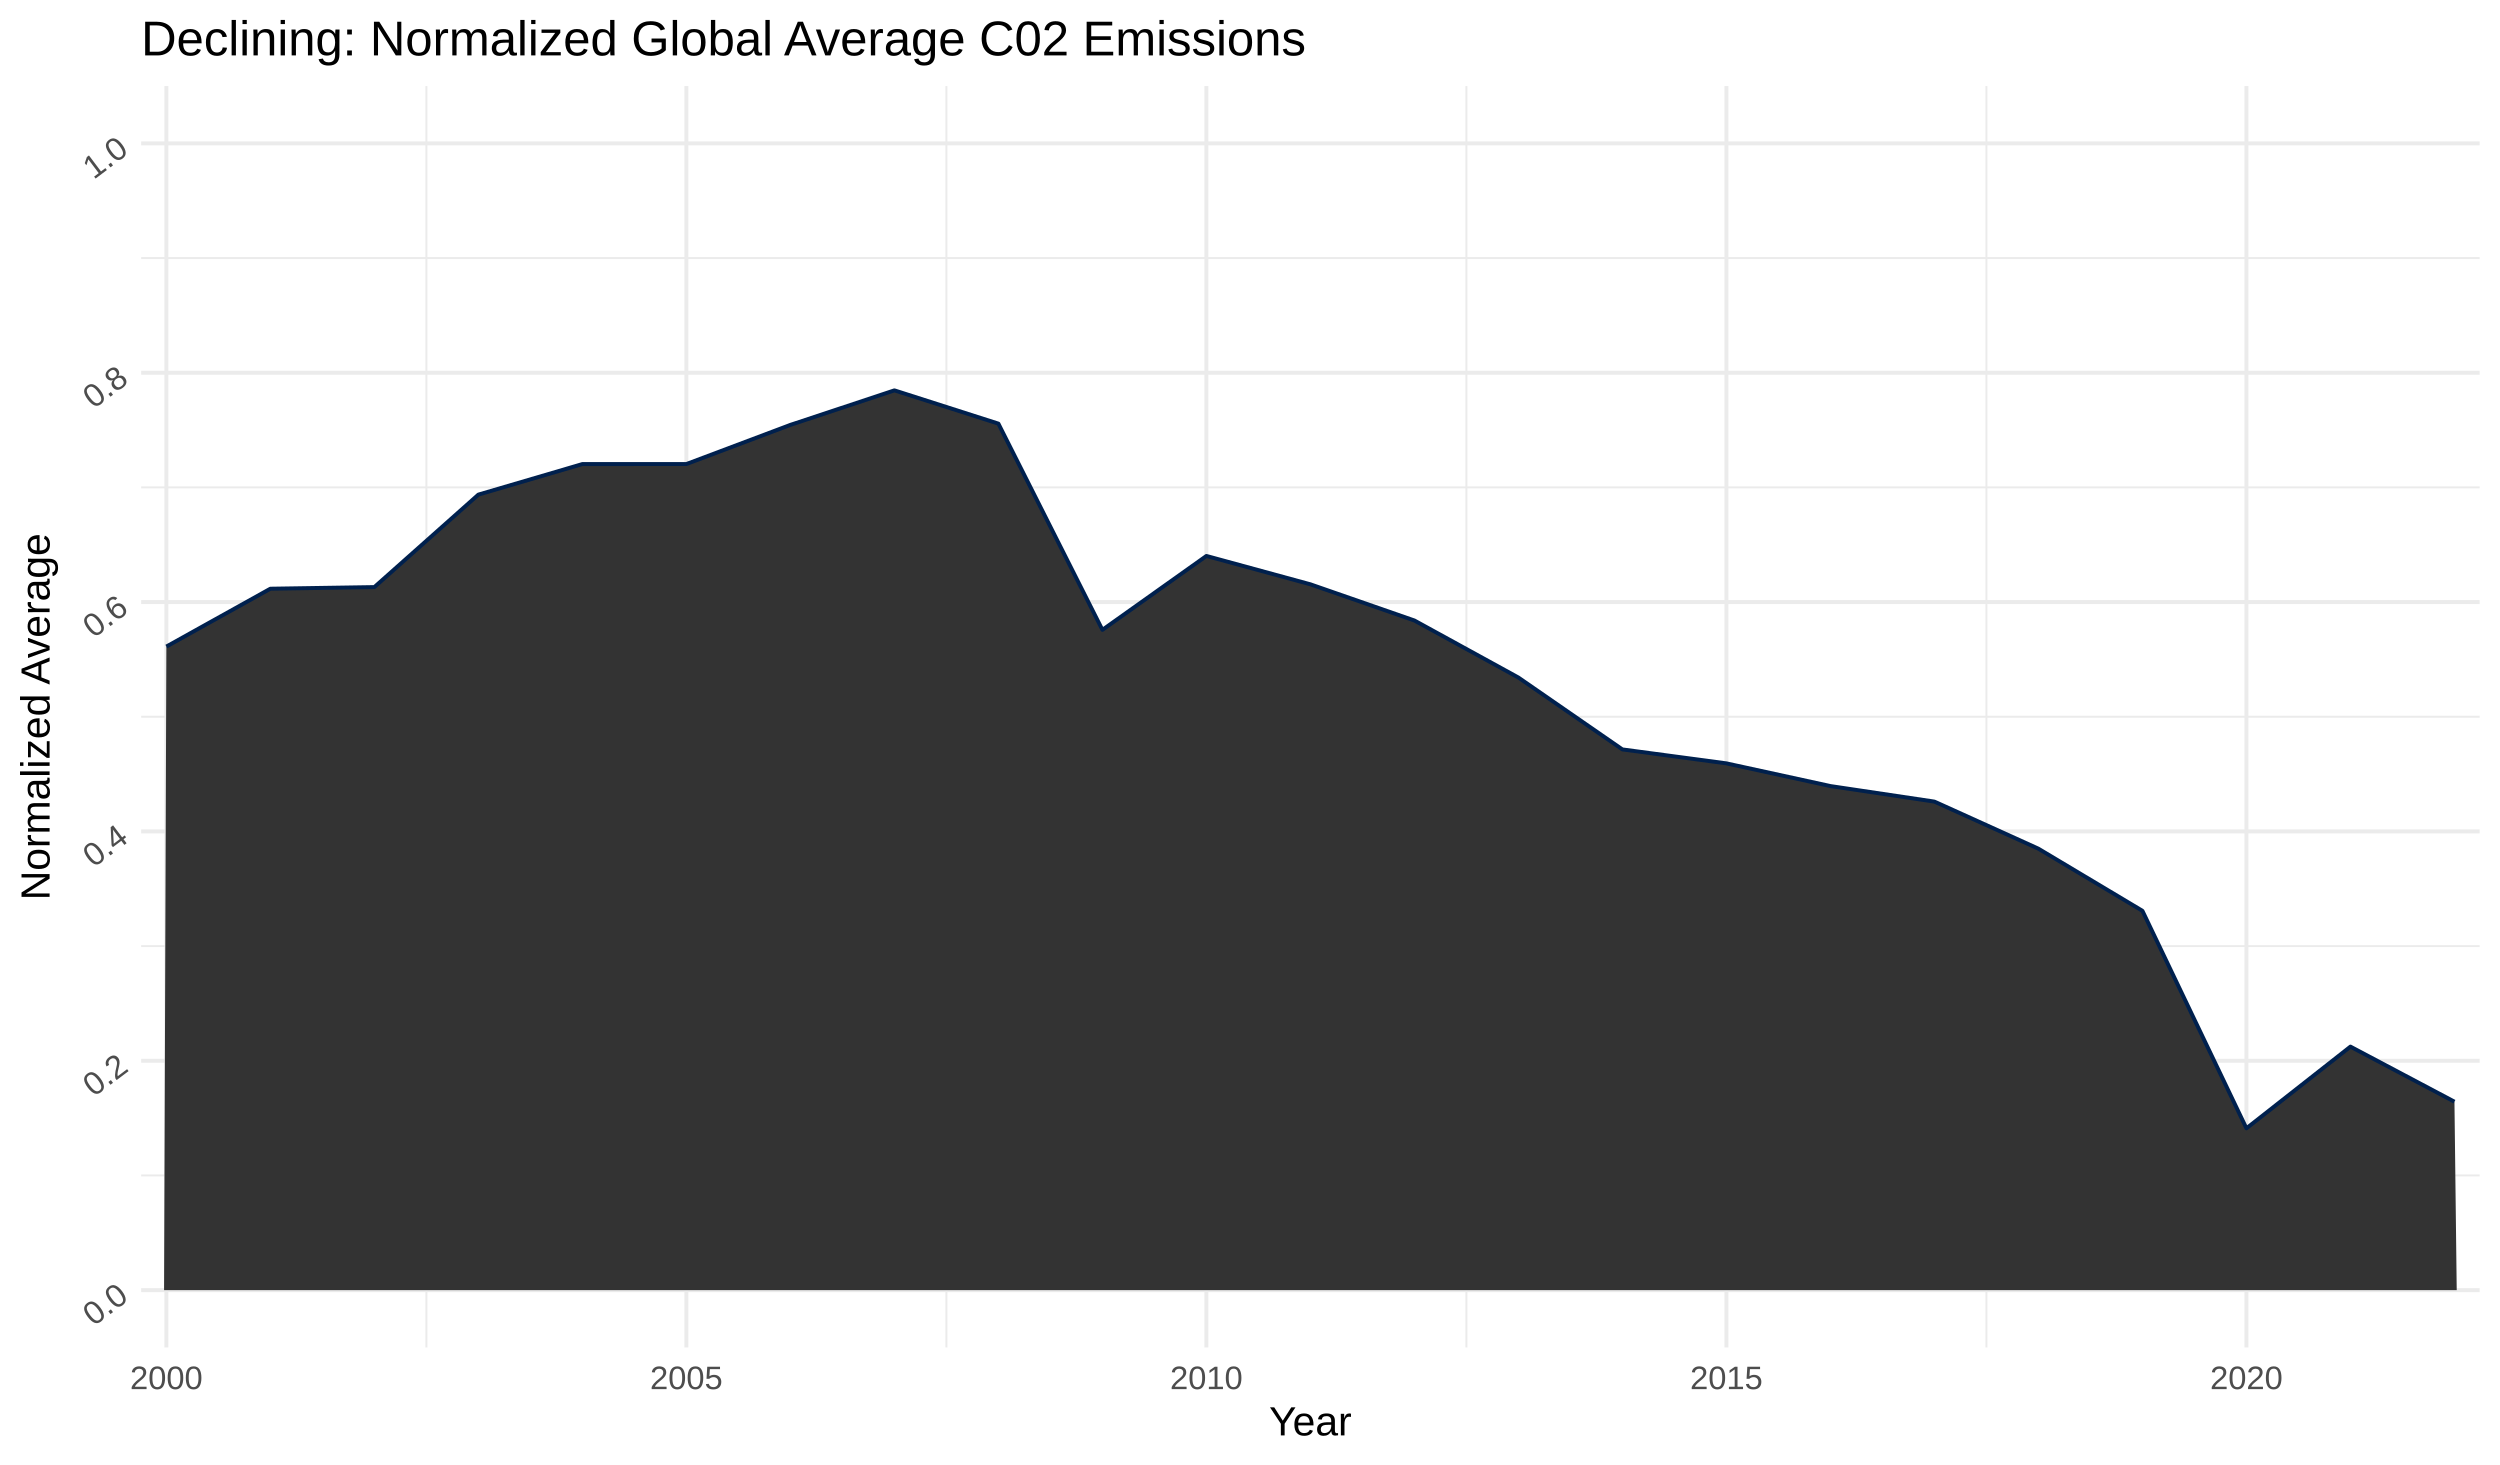
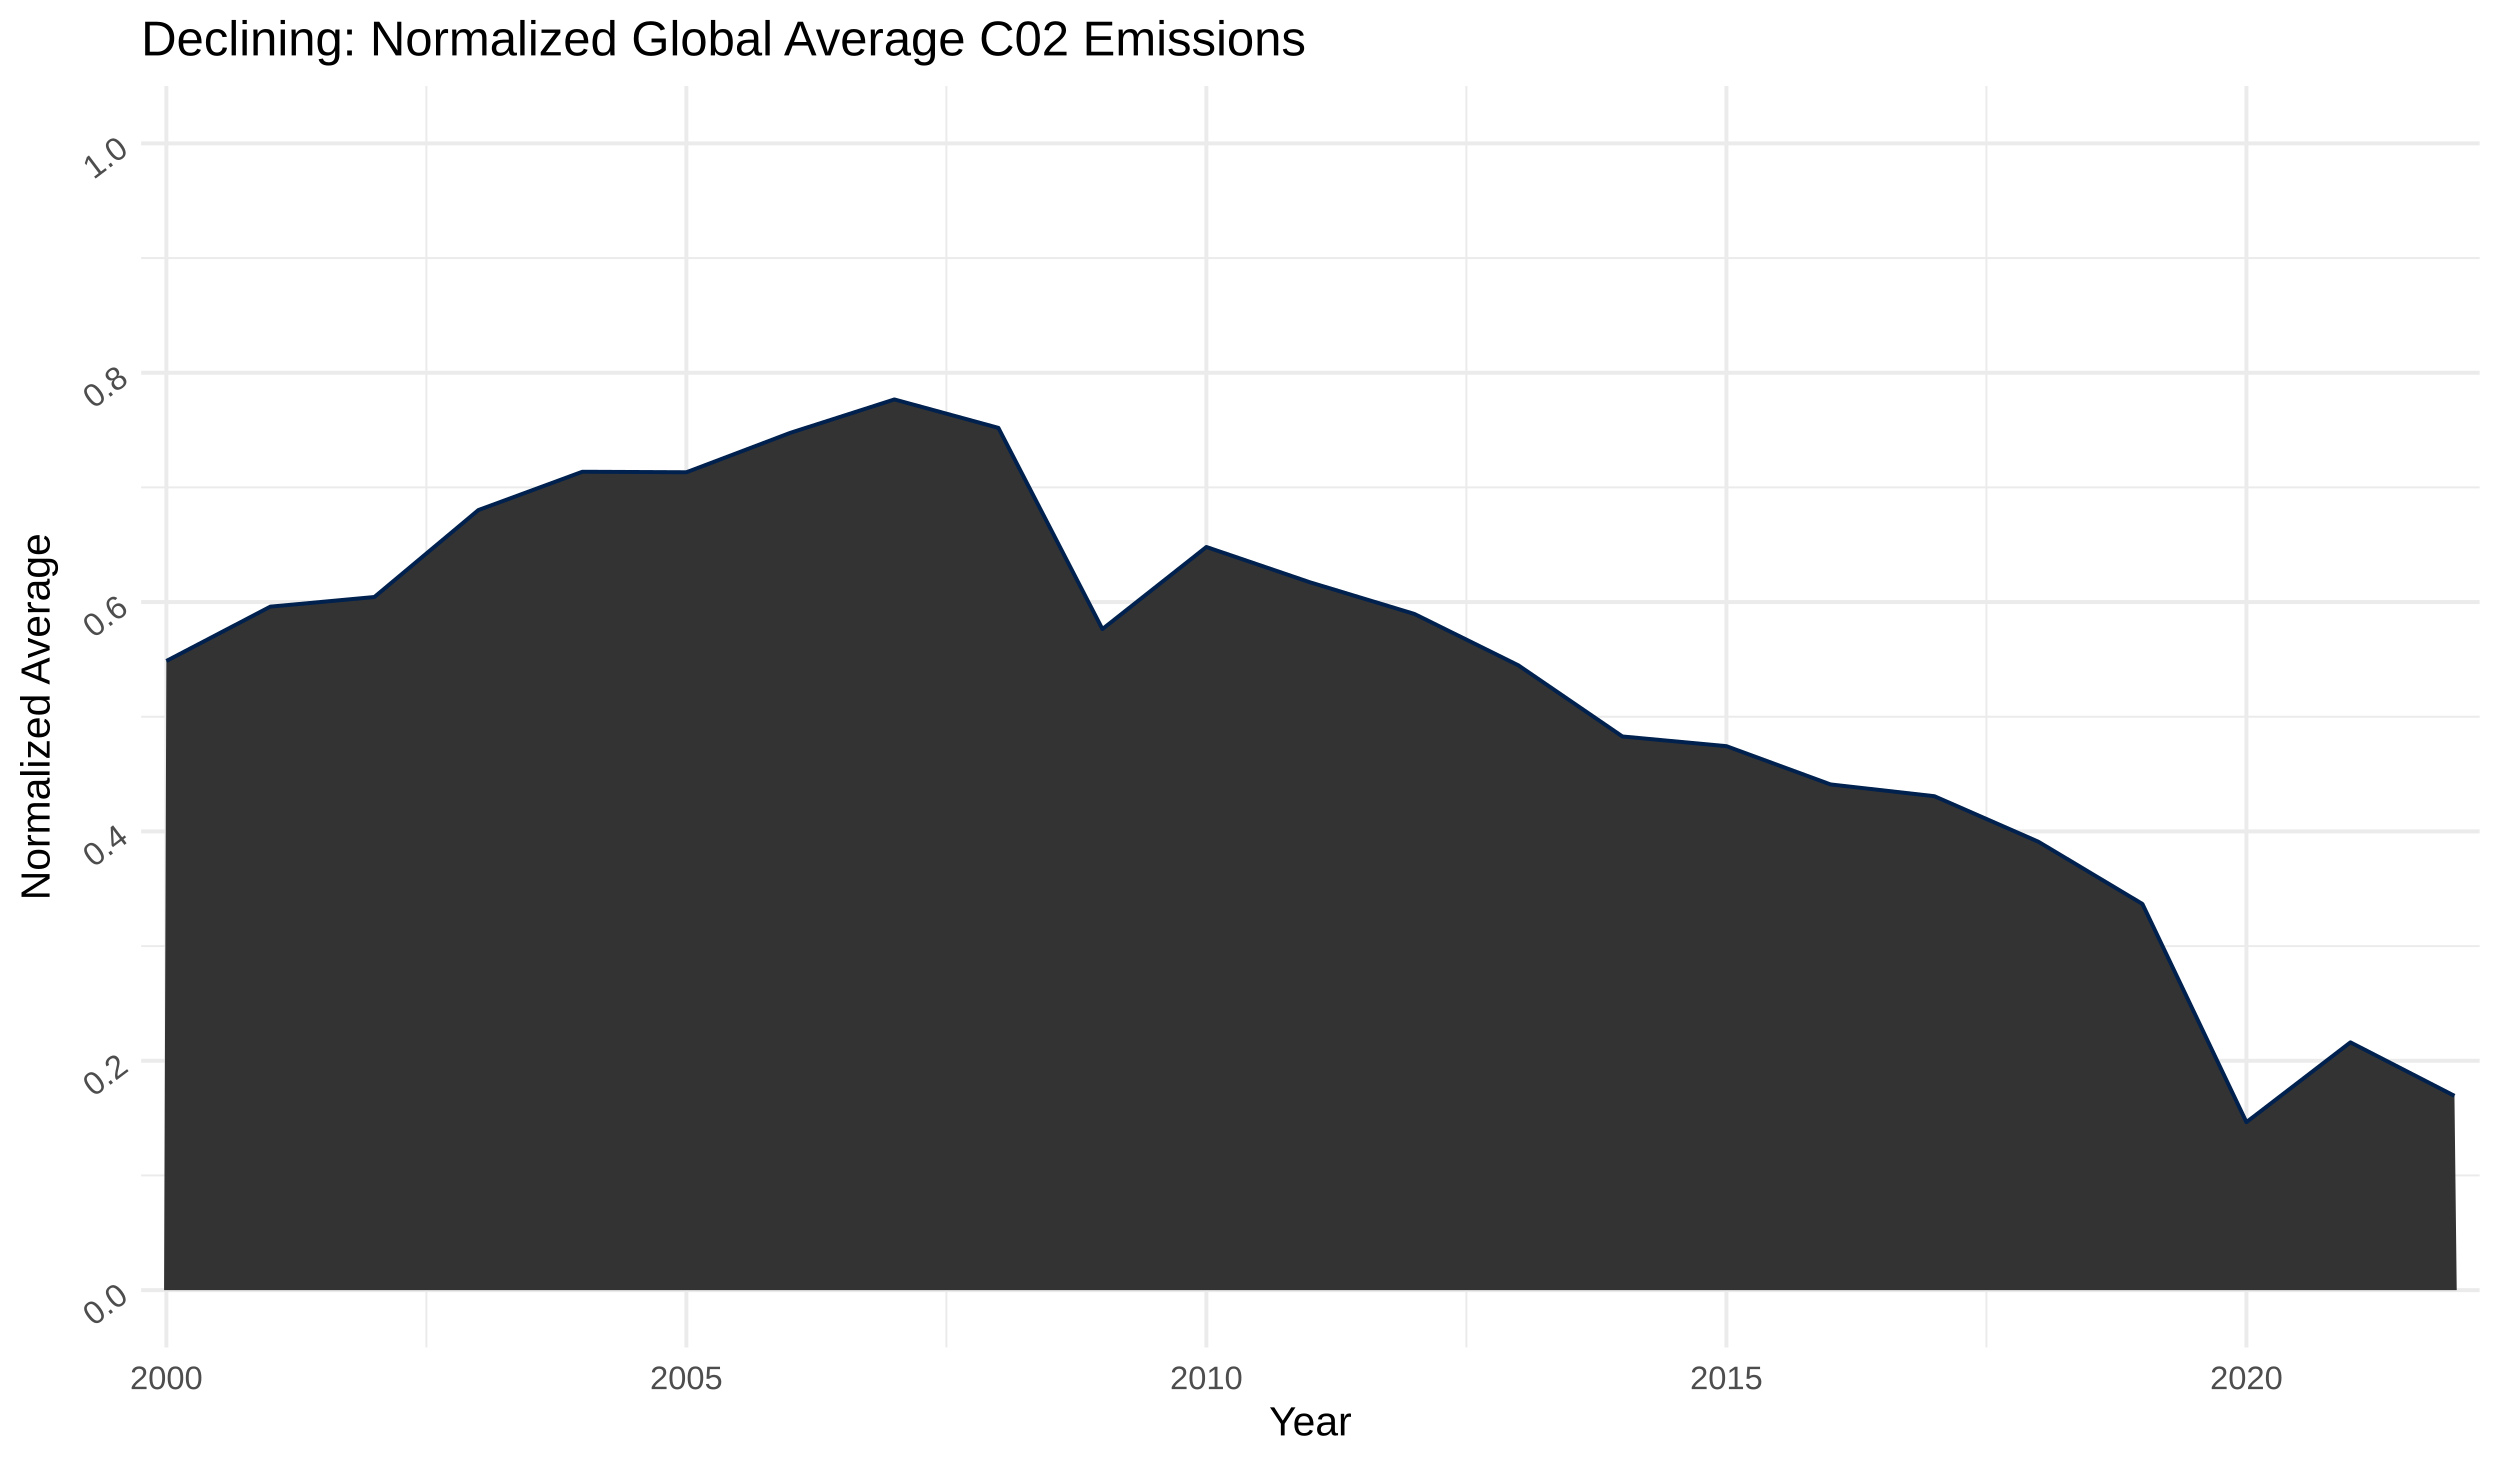
<svg xmlns="http://www.w3.org/2000/svg" class="svglite" width="673.50pt" height="394.50pt" viewBox="0 0 673.50 394.50">
  <defs>
    <style type="text/css">
    .svglite line, .svglite polyline, .svglite polygon, .svglite path, .svglite rect, .svglite circle {
      fill: none;
      stroke: #000000;
      stroke-linecap: round;
      stroke-linejoin: round;
      stroke-miterlimit: 10.00;
    }
    .svglite text {
      white-space: pre;
    }
  </style>
  </defs>
  <rect width="100%" height="100%" style="stroke: none; fill: none;" />
  <defs>
    <clipPath id="cpMC4wMHw2NzMuNTB8MC4wMHwzOTQuNTA=">
      <rect x="0.00" y="0.00" width="673.50" height="394.50" />
    </clipPath>
  </defs>
  <g clip-path="url(#cpMC4wMHw2NzMuNTB8MC4wMHwzOTQuNTA=)">
</g>
  <defs>
    <clipPath id="cpMzguMDN8NjY4LjAyfDIzLjE4fDM2My4wMA==">
      <rect x="38.03" y="23.18" width="629.99" height="339.83" />
    </clipPath>
  </defs>
  <g clip-path="url(#cpMzguMDN8NjY4LjAyfDIzLjE4fDM2My4wMA==)">
    <polyline points="38.03,316.66 668.02,316.66 " style="stroke-width: 0.53; stroke: #EBEBEB; stroke-linecap: butt;" />
    <polyline points="38.03,254.88 668.02,254.88 " style="stroke-width: 0.53; stroke: #EBEBEB; stroke-linecap: butt;" />
    <polyline points="38.03,193.09 668.02,193.09 " style="stroke-width: 0.53; stroke: #EBEBEB; stroke-linecap: butt;" />
    <polyline points="38.03,131.30 668.02,131.30 " style="stroke-width: 0.53; stroke: #EBEBEB; stroke-linecap: butt;" />
    <polyline points="38.03,69.52 668.02,69.52 " style="stroke-width: 0.53; stroke: #EBEBEB; stroke-linecap: butt;" />
    <polyline points="114.87,363.00 114.87,23.18 " style="stroke-width: 0.53; stroke: #EBEBEB; stroke-linecap: butt;" />
    <polyline points="254.96,363.00 254.96,23.18 " style="stroke-width: 0.53; stroke: #EBEBEB; stroke-linecap: butt;" />
    <polyline points="395.05,363.00 395.05,23.18 " style="stroke-width: 0.53; stroke: #EBEBEB; stroke-linecap: butt;" />
    <polyline points="535.14,363.00 535.14,23.18 " style="stroke-width: 0.53; stroke: #EBEBEB; stroke-linecap: butt;" />
    <polyline points="38.03,347.56 668.02,347.56 " style="stroke-width: 1.07; stroke: #EBEBEB; stroke-linecap: butt;" />
    <polyline points="38.03,285.77 668.02,285.77 " style="stroke-width: 1.07; stroke: #EBEBEB; stroke-linecap: butt;" />
    <polyline points="38.03,223.98 668.02,223.98 " style="stroke-width: 1.07; stroke: #EBEBEB; stroke-linecap: butt;" />
    <polyline points="38.03,162.20 668.02,162.20 " style="stroke-width: 1.07; stroke: #EBEBEB; stroke-linecap: butt;" />
    <polyline points="38.03,100.41 668.02,100.41 " style="stroke-width: 1.07; stroke: #EBEBEB; stroke-linecap: butt;" />
    <polyline points="38.03,38.62 668.02,38.62 " style="stroke-width: 1.07; stroke: #EBEBEB; stroke-linecap: butt;" />
    <polyline points="44.82,363.00 44.82,23.18 " style="stroke-width: 1.07; stroke: #EBEBEB; stroke-linecap: butt;" />
    <polyline points="184.91,363.00 184.91,23.18 " style="stroke-width: 1.07; stroke: #EBEBEB; stroke-linecap: butt;" />
    <polyline points="325.00,363.00 325.00,23.18 " style="stroke-width: 1.07; stroke: #EBEBEB; stroke-linecap: butt;" />
    <polyline points="465.10,363.00 465.10,23.18 " style="stroke-width: 1.07; stroke: #EBEBEB; stroke-linecap: butt;" />
    <polyline points="605.19,363.00 605.19,23.18 " style="stroke-width: 1.07; stroke: #EBEBEB; stroke-linecap: butt;" />
-     <polygon points="44.82,174.18 45.44,173.84 72.22,158.94 72.84,158.60 73.45,158.59 100.24,158.17 100.86,158.16 101.47,157.61 128.26,133.80 128.87,133.25 129.49,133.07 156.28,125.20 156.89,125.02 157.51,125.02 184.30,125.01 184.91,125.01 185.53,124.78 212.31,114.70 212.93,114.46 213.55,114.26 240.33,105.37 240.95,105.17 241.57,105.36 268.35,113.93 268.97,114.13 269.58,115.35 296.37,168.46 296.99,169.68 297.60,169.25 324.39,150.21 325.00,149.78 325.62,149.94 352.41,157.25 353.02,157.41 353.64,157.63 380.43,166.95 381.04,167.16 381.66,167.50 408.44,182.19 409.06,182.53 409.68,182.96 436.46,201.47 437.08,201.90 437.70,201.98 464.48,205.57 465.10,205.65 465.71,205.79 492.50,211.63 493.12,211.77 493.73,211.86 520.52,215.86 521.13,215.96 521.75,216.23 548.54,228.36 549.15,228.64 549.77,229.01 576.56,245.01 577.17,245.38 577.79,246.67 604.57,302.68 605.19,303.97 605.81,303.48 632.59,282.45 633.21,281.96 633.83,282.29 660.61,296.47 661.23,296.80 661.84,347.56 661.23,347.56 660.61,347.56 633.83,347.56 633.21,347.56 632.59,347.56 605.81,347.56 605.19,347.56 604.57,347.56 577.79,347.56 577.17,347.56 576.56,347.56 549.77,347.56 549.15,347.56 548.54,347.56 521.75,347.56 521.13,347.56 520.52,347.56 493.73,347.56 493.12,347.56 492.50,347.56 465.71,347.56 465.10,347.56 464.48,347.56 437.70,347.56 437.08,347.56 436.46,347.56 409.68,347.56 409.06,347.56 408.44,347.56 381.66,347.56 381.04,347.56 380.43,347.56 353.64,347.56 353.02,347.56 352.41,347.56 325.62,347.56 325.00,347.56 324.39,347.56 297.60,347.56 296.99,347.56 296.37,347.56 269.58,347.56 268.97,347.56 268.35,347.56 241.57,347.56 240.95,347.56 240.33,347.56 213.55,347.56 212.93,347.56 212.31,347.56 185.53,347.56 184.91,347.56 184.30,347.56 157.51,347.56 156.89,347.56 156.28,347.56 129.49,347.56 128.87,347.56 128.26,347.56 101.47,347.56 100.86,347.56 100.24,347.56 73.45,347.56 72.84,347.56 72.22,347.56 45.44,347.56 44.82,347.56 44.20,347.56 " style="stroke-width: 0.00; stroke: none; stroke-linecap: butt; fill: #333333;" />
-     <polyline points="44.82,174.18 45.44,173.84 72.22,158.94 72.84,158.60 73.45,158.59 100.24,158.17 100.86,158.16 101.47,157.61 128.26,133.80 128.87,133.25 129.49,133.07 156.28,125.20 156.89,125.02 157.51,125.02 184.30,125.01 184.91,125.01 185.53,124.78 212.31,114.70 212.93,114.46 213.55,114.26 240.33,105.37 240.95,105.17 241.57,105.36 268.35,113.93 268.97,114.13 269.58,115.35 296.37,168.46 296.99,169.68 297.60,169.25 324.39,150.21 325.00,149.78 325.62,149.94 352.41,157.25 353.02,157.41 353.64,157.63 380.43,166.95 381.04,167.16 381.66,167.50 408.44,182.19 409.06,182.53 409.68,182.96 436.46,201.47 437.08,201.90 437.70,201.98 464.48,205.57 465.10,205.65 465.71,205.79 492.50,211.63 493.12,211.77 493.73,211.86 520.52,215.86 521.13,215.96 521.75,216.23 548.54,228.36 549.15,228.64 549.77,229.01 576.56,245.01 577.17,245.38 577.79,246.67 604.57,302.68 605.19,303.97 605.81,303.48 632.59,282.45 633.21,281.96 633.83,282.29 660.61,296.47 661.23,296.80 " style="stroke-width: 1.07; stroke: #00204D; stroke-linecap: butt;" />
+     <polygon points="44.82,178.06 45.44,177.74 72.22,163.75 72.84,163.42 73.45,163.37 100.24,160.89 100.86,160.83 101.47,160.32 128.26,137.92 128.87,137.41 129.49,137.18 156.28,127.31 156.89,127.09 157.51,127.09 184.30,127.22 184.91,127.22 185.53,126.99 212.31,116.83 212.93,116.60 213.55,116.40 240.33,107.81 240.95,107.61 241.57,107.78 268.35,115.10 268.97,115.27 269.58,116.46 296.37,168.28 296.99,169.48 297.60,168.99 324.39,147.84 325.00,147.36 325.62,147.57 352.41,156.70 353.02,156.91 353.64,157.09 380.43,165.21 381.04,165.40 381.66,165.70 408.44,178.94 409.06,179.24 409.68,179.67 436.46,197.98 437.08,198.40 437.70,198.46 464.48,200.96 465.10,201.02 465.71,201.24 492.50,211.09 493.12,211.31 493.73,211.39 520.52,214.43 521.13,214.50 521.75,214.77 548.54,226.50 549.15,226.77 549.77,227.14 576.56,243.16 577.17,243.53 577.79,244.82 604.57,301.01 605.19,302.31 605.81,301.83 632.59,281.28 633.21,280.81 633.83,281.13 660.61,294.90 661.23,295.22 661.84,347.56 661.23,347.56 660.61,347.56 633.83,347.56 633.21,347.56 632.59,347.56 605.81,347.56 605.19,347.56 604.57,347.56 577.79,347.56 577.17,347.56 576.56,347.56 549.77,347.56 549.15,347.56 548.54,347.56 521.75,347.56 521.13,347.56 520.52,347.56 493.73,347.56 493.12,347.56 492.50,347.56 465.71,347.56 465.10,347.56 464.48,347.56 437.70,347.56 437.08,347.56 436.46,347.56 409.68,347.56 409.06,347.56 408.44,347.56 381.66,347.56 381.04,347.56 380.43,347.56 353.64,347.56 353.02,347.56 352.41,347.56 325.62,347.56 325.00,347.56 324.39,347.56 297.60,347.56 296.99,347.56 296.37,347.56 269.58,347.56 268.97,347.56 268.35,347.56 241.57,347.56 240.95,347.56 240.33,347.56 213.55,347.56 212.93,347.56 212.31,347.56 185.53,347.56 184.91,347.56 184.30,347.56 157.51,347.56 156.89,347.56 156.28,347.56 129.49,347.56 128.87,347.56 128.26,347.56 101.47,347.56 100.86,347.56 100.24,347.56 73.45,347.56 72.84,347.56 72.22,347.56 45.44,347.56 44.82,347.56 44.20,347.56 " style="stroke-width: 0.00; stroke: none; stroke-linecap: butt; fill: #333333;" />
+     <polyline points="44.82,178.06 45.44,177.74 72.22,163.75 72.84,163.42 73.45,163.37 100.24,160.89 100.86,160.83 101.47,160.32 128.26,137.92 128.87,137.41 129.49,137.18 156.28,127.31 156.89,127.09 157.51,127.09 184.30,127.22 184.91,127.22 185.53,126.99 212.31,116.83 212.93,116.60 213.55,116.40 240.33,107.81 240.95,107.61 241.57,107.78 268.35,115.10 268.97,115.27 269.58,116.46 296.37,168.28 296.99,169.48 297.60,168.99 324.39,147.84 325.00,147.36 325.62,147.57 352.41,156.70 353.02,156.91 353.64,157.09 380.43,165.21 381.04,165.40 381.66,165.70 408.44,178.94 409.06,179.24 409.68,179.67 436.46,197.98 437.08,198.40 437.70,198.46 464.48,200.96 465.10,201.02 465.71,201.24 492.50,211.09 493.12,211.31 493.73,211.39 520.52,214.43 521.13,214.50 521.75,214.77 548.54,226.50 549.15,226.77 549.77,227.14 576.56,243.16 577.17,243.53 577.79,244.82 604.57,301.01 605.19,302.31 605.81,301.83 632.59,281.28 633.21,280.81 633.83,281.13 660.61,294.90 661.23,295.22 " style="stroke-width: 1.07; stroke: #00204D; stroke-linecap: butt;" />
  </g>
  <g clip-path="url(#cpMC4wMHw2NzMuNTB8MC4wMHwzOTQuNTA=)">
    <text transform="translate(34.99,350.07) rotate(-37)" text-anchor="end" style="font-size: 8.80px;fill: #4D4D4D; font-family: &quot;Arial&quot;;" textLength="12.24px" lengthAdjust="spacingAndGlyphs">0.0</text>
    <text transform="translate(34.99,288.29) rotate(-37)" text-anchor="end" style="font-size: 8.80px;fill: #4D4D4D; font-family: &quot;Arial&quot;;" textLength="12.24px" lengthAdjust="spacingAndGlyphs">0.2</text>
    <text transform="translate(34.99,226.50) rotate(-37)" text-anchor="end" style="font-size: 8.80px;fill: #4D4D4D; font-family: &quot;Arial&quot;;" textLength="12.24px" lengthAdjust="spacingAndGlyphs">0.4</text>
    <text transform="translate(34.99,164.71) rotate(-37)" text-anchor="end" style="font-size: 8.80px;fill: #4D4D4D; font-family: &quot;Arial&quot;;" textLength="12.24px" lengthAdjust="spacingAndGlyphs">0.6</text>
    <text transform="translate(34.99,102.93) rotate(-37)" text-anchor="end" style="font-size: 8.80px;fill: #4D4D4D; font-family: &quot;Arial&quot;;" textLength="12.24px" lengthAdjust="spacingAndGlyphs">0.8</text>
    <text transform="translate(34.99,41.14) rotate(-37)" text-anchor="end" style="font-size: 8.80px;fill: #4D4D4D; font-family: &quot;Arial&quot;;" textLength="12.24px" lengthAdjust="spacingAndGlyphs">1.0</text>
    <text x="44.82" y="374.24" text-anchor="middle" style="font-size: 8.80px;fill: #4D4D4D; font-family: &quot;Arial&quot;;" textLength="19.58px" lengthAdjust="spacingAndGlyphs">2000</text>
    <text x="184.91" y="374.24" text-anchor="middle" style="font-size: 8.80px;fill: #4D4D4D; font-family: &quot;Arial&quot;;" textLength="19.58px" lengthAdjust="spacingAndGlyphs">2005</text>
    <text x="325.00" y="374.24" text-anchor="middle" style="font-size: 8.80px;fill: #4D4D4D; font-family: &quot;Arial&quot;;" textLength="19.58px" lengthAdjust="spacingAndGlyphs">2010</text>
    <text x="465.10" y="374.24" text-anchor="middle" style="font-size: 8.80px;fill: #4D4D4D; font-family: &quot;Arial&quot;;" textLength="19.58px" lengthAdjust="spacingAndGlyphs">2015</text>
    <text x="605.19" y="374.24" text-anchor="middle" style="font-size: 8.80px;fill: #4D4D4D; font-family: &quot;Arial&quot;;" textLength="19.58px" lengthAdjust="spacingAndGlyphs">2020</text>
    <text x="353.02" y="386.70" text-anchor="middle" style="font-size: 11.00px; font-family: &quot;Arial&quot;;" textLength="22.23px" lengthAdjust="spacingAndGlyphs">Year</text>
    <text transform="translate(13.36,193.09) rotate(-90)" text-anchor="middle" style="font-size: 11.00px; font-family: &quot;Arial&quot;;" textLength="98.87px" lengthAdjust="spacingAndGlyphs">Normalized Average</text>
    <text x="38.03" y="14.93" style="font-size: 13.20px; font-family: &quot;Arial&quot;;" textLength="313.56px" lengthAdjust="spacingAndGlyphs">Declining: Normalized Global Average C02 Emissions</text>
  </g>
</svg>
